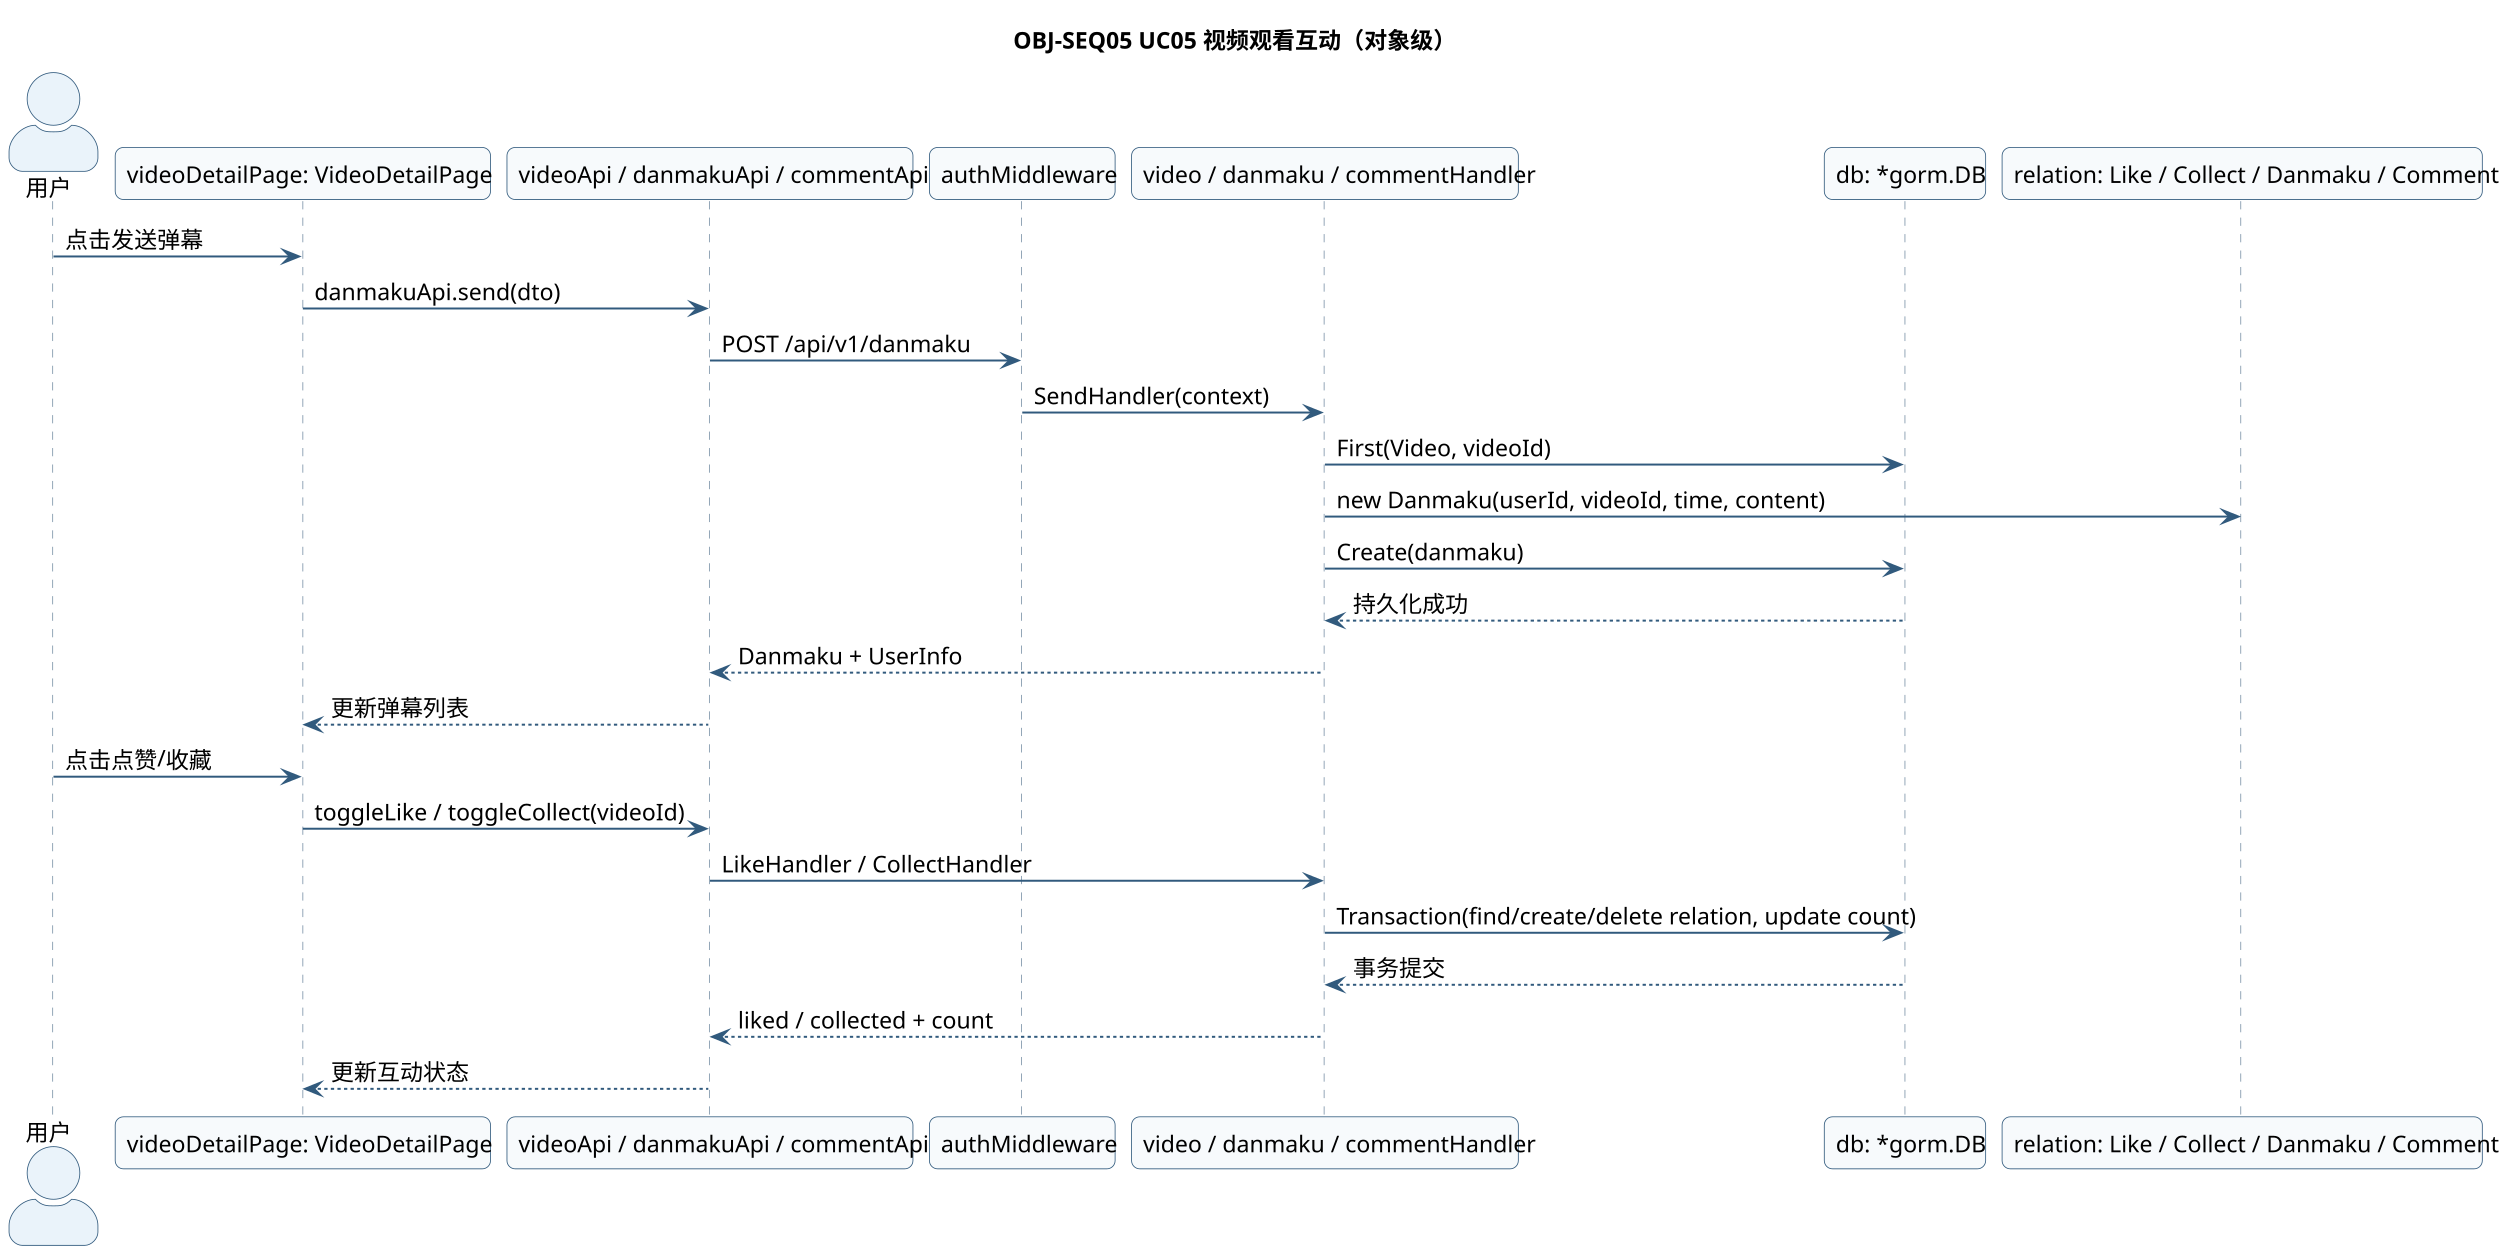
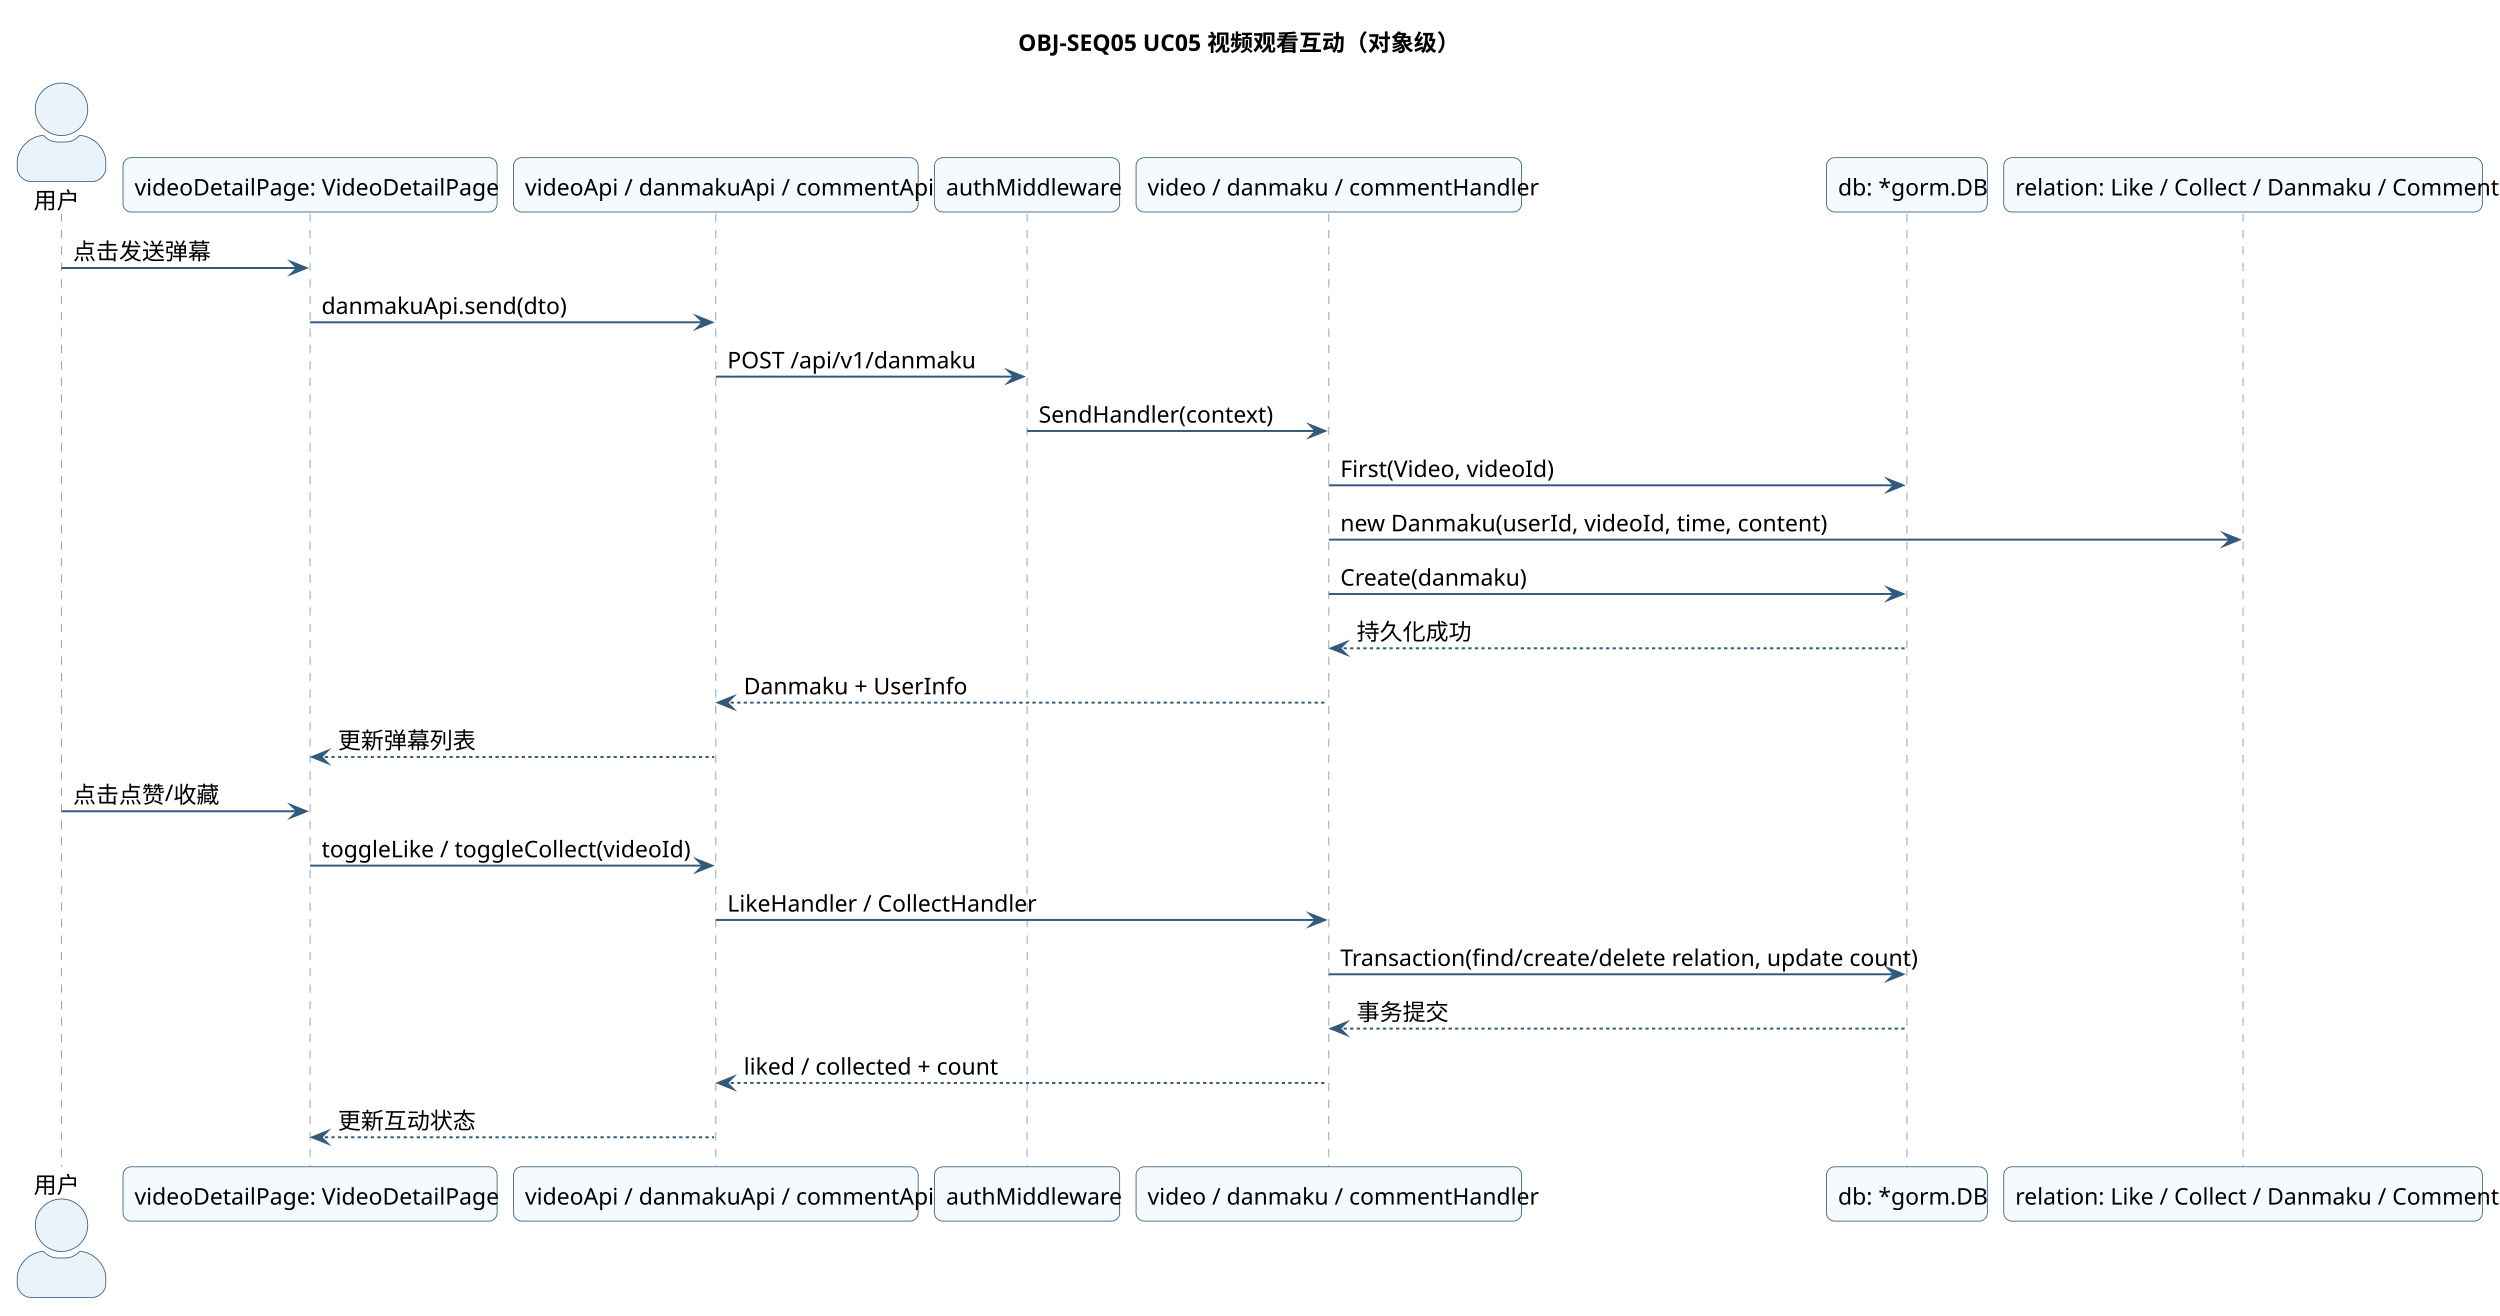
- <svg xmlns="http://www.w3.org/2000/svg" contentStyleType="text/css" data-diagram-type="SEQUENCE" height="764px" preserveAspectRatio="none" style="width:1519px;height:764px;background:#FFFFFF;" version="1.1" viewBox="0 0 1519 764" width="1519px" zoomAndPan="magnify">
+ <svg xmlns="http://www.w3.org/2000/svg" version="1.1" data-diagram-type="SEQUENCE" style="width:1524px;height:802px;background:#FFFFFF;" width="1524px" height="802px" viewBox="0 0 1524 802" zoomAndPan="magnify" preserveAspectRatio="none" contentStyleType="text/css">
  <defs />
-   <g>
+   <g font-family="sans-serif" lengthAdjust="spacing">
    <g class="title" data-source-line="2">
-       <text fill="#000000" font-family="sans-serif" font-size="14" font-weight="700" lengthAdjust="spacing" textLength="280.971" x="615.643" y="29.533">OBJ-SEQ05 UC05 视频观看互动（对象级）</text>
+       <text x="620.643" y="31.044" fill="#000" font-size="14" textLength="280.971" font-weight="700">OBJ-SEQ05 UC05 视频观看互动（对象级）</text>
    </g>
-     <g class="participant-lifeline" data-entity-uid="part1" data-qualified-name="user" data-source-line="3" id="part1-lifeline">
-       <g>
-         <rect fill="#000000" fill-opacity="0" height="557.359" width="8" x="28.5" y="122.219" />
-         <line style="stroke:#7C93A8;stroke-width:0.5;stroke-dasharray:5,5;" x1="32" x2="32" y1="122.219" y2="679.578" />
-       </g>
+     <g>
+       <rect x="34" y="130.24" width="8" height="581.042" fill="#000" fill-opacity="0" />
+       <line x1="37.5" y1="130.24" x2="37.5" y2="711.282" style="stroke:#7C93A8;stroke-width:0.5;stroke-dasharray:5,5;" />
    </g>
-     <g class="participant-lifeline" data-entity-uid="part2" data-qualified-name="page" data-source-line="4" id="part2-lifeline">
-       <g>
-         <rect fill="#000000" fill-opacity="0" height="557.359" width="8" x="180.017" y="122.219" />
-         <line style="stroke:#7C93A8;stroke-width:0.5;stroke-dasharray:5,5;" x1="184" x2="184" y1="122.219" y2="679.578" />
-       </g>
+     <g>
+       <rect x="185.517" y="130.24" width="8" height="581.042" fill="#000" fill-opacity="0" />
+       <line x1="189.017" y1="130.24" x2="189.017" y2="711.282" style="stroke:#7C93A8;stroke-width:0.5;stroke-dasharray:5,5;" />
    </g>
-     <g class="participant-lifeline" data-entity-uid="part3" data-qualified-name="api" data-source-line="5" id="part3-lifeline">
-       <g>
-         <rect fill="#000000" fill-opacity="0" height="557.359" width="8" x="427.371" y="122.219" />
-         <line style="stroke:#7C93A8;stroke-width:0.5;stroke-dasharray:5,5;" x1="431.033" x2="431.033" y1="122.219" y2="679.578" />
-       </g>
+     <g>
+       <rect x="432.871" y="130.24" width="8" height="581.042" fill="#000" fill-opacity="0" />
+       <line x1="436.371" y1="130.24" x2="436.371" y2="711.282" style="stroke:#7C93A8;stroke-width:0.5;stroke-dasharray:5,5;" />
    </g>
-     <g class="participant-lifeline" data-entity-uid="part4" data-qualified-name="auth" data-source-line="6" id="part4-lifeline">
-       <g>
-         <rect fill="#000000" fill-opacity="0" height="557.359" width="8" x="617.125" y="122.219" />
-         <line style="stroke:#7C93A8;stroke-width:0.5;stroke-dasharray:5,5;" x1="620.708" x2="620.708" y1="122.219" y2="679.578" />
-       </g>
+     <g>
+       <rect x="622.625" y="130.24" width="8" height="581.042" fill="#000" fill-opacity="0" />
+       <line x1="626.125" y1="130.24" x2="626.125" y2="711.282" style="stroke:#7C93A8;stroke-width:0.5;stroke-dasharray:5,5;" />
    </g>
-     <g class="participant-lifeline" data-entity-uid="part5" data-qualified-name="handler" data-source-line="7" id="part5-lifeline">
-       <g>
-         <rect fill="#000000" fill-opacity="0" height="557.359" width="8" x="801.042" y="122.219" />
-         <line style="stroke:#7C93A8;stroke-width:0.5;stroke-dasharray:5,5;" x1="804.542" x2="804.542" y1="122.219" y2="679.578" />
-       </g>
+     <g>
+       <rect x="806.542" y="130.24" width="8" height="581.042" fill="#000" fill-opacity="0" />
+       <line x1="810.042" y1="130.24" x2="810.042" y2="711.282" style="stroke:#7C93A8;stroke-width:0.5;stroke-dasharray:5,5;" />
    </g>
-     <g class="participant-lifeline" data-entity-uid="part6" data-qualified-name="db" data-source-line="8" id="part6-lifeline">
-       <g>
-         <rect fill="#000000" fill-opacity="0" height="557.359" width="8" x="1153.46" y="122.219" />
-         <line style="stroke:#7C93A8;stroke-width:0.5;stroke-dasharray:5,5;" x1="1157.443" x2="1157.443" y1="122.219" y2="679.578" />
-       </g>
+     <g>
+       <rect x="1158.96" y="130.24" width="8" height="581.042" fill="#000" fill-opacity="0" />
+       <line x1="1162.46" y1="130.24" x2="1162.46" y2="711.282" style="stroke:#7C93A8;stroke-width:0.5;stroke-dasharray:5,5;" />
    </g>
-     <g class="participant-lifeline" data-entity-uid="part7" data-qualified-name="relation" data-source-line="9" id="part7-lifeline">
-       <g>
-         <rect fill="#000000" fill-opacity="0" height="557.359" width="8" x="1358.367" y="122.219" />
-         <line style="stroke:#7C93A8;stroke-width:0.5;stroke-dasharray:5,5;" x1="1361.477" x2="1361.477" y1="122.219" y2="679.578" />
-       </g>
+     <g>
+       <rect x="1363.867" y="130.24" width="8" height="581.042" fill="#000" fill-opacity="0" />
+       <line x1="1367.367" y1="130.24" x2="1367.367" y2="711.282" style="stroke:#7C93A8;stroke-width:0.5;stroke-dasharray:5,5;" />
    </g>
-     <g class="participant participant-head" data-entity-uid="part1" data-qualified-name="user" data-source-line="3" id="part1-head">
-       <text fill="#000000" font-family="sans-serif" font-size="14" lengthAdjust="spacing" textLength="28" x="15.5" y="119.143">用户</text>
-       <ellipse cx="32.5" cy="60.109" fill="#EAF3FA" rx="16" ry="16" style="stroke:#315A7D;stroke-width:0.5;" />
-       <path d="M32.5,80.109 C36.5,80.109 39.5,80.109 43.5,76.109 C51.5,76.109 59.5,84.109 59.5,92.109 L59.5,96.109 C59.5,100.109 55.5,104.109 51.5,104.109 L13.5,104.109 C9.5,104.109 5.5,100.109 5.5,96.109 L5.5,92.109 C5.5,84.109 13.5,76.109 21.5,76.109 C25.5,80.109 28.5,80.109 32.5,80.109" fill="#EAF3FA" style="stroke:#315A7D;stroke-width:0.5;" />
-     </g>
-     <g class="participant participant-tail" data-entity-uid="part1" data-qualified-name="user" data-source-line="3" id="part1-tail">
-       <text fill="#000000" font-family="sans-serif" font-size="14" lengthAdjust="spacing" textLength="28" x="15.5" y="693.111">用户</text>
-       <ellipse cx="32.5" cy="712.688" fill="#EAF3FA" rx="16" ry="16" style="stroke:#315A7D;stroke-width:0.5;" />
-       <path d="M32.5,732.688 C36.5,732.688 39.5,732.688 43.5,728.688 C51.5,728.688 59.5,736.688 59.5,744.688 L59.5,748.688 C59.5,752.688 55.5,756.688 51.5,756.688 L13.5,756.688 C9.5,756.688 5.5,752.688 5.5,748.688 L5.5,744.688 C5.5,736.688 13.5,728.688 21.5,728.688 C25.5,732.688 28.5,732.688 32.5,732.688" fill="#EAF3FA" style="stroke:#315A7D;stroke-width:0.5;" />
-     </g>
-     <g class="participant participant-head" data-entity-uid="part2" data-qualified-name="page" data-source-line="4" id="part2-head">
-       <rect fill="#F7FAFC" height="31.609" rx="5" ry="5" style="stroke:#315A7D;stroke-width:0.5;" width="228.033" x="70" y="89.609" />
-       <text fill="#000000" font-family="sans-serif" font-size="14" lengthAdjust="spacing" textLength="214.033" x="77" y="111.143">videoDetailPage: VideoDetailPage</text>
-     </g>
-     <g class="participant participant-tail" data-entity-uid="part2" data-qualified-name="page" data-source-line="4" id="part2-tail">
-       <rect fill="#F7FAFC" height="31.609" rx="5" ry="5" style="stroke:#315A7D;stroke-width:0.5;" width="228.033" x="70" y="678.578" />
-       <text fill="#000000" font-family="sans-serif" font-size="14" lengthAdjust="spacing" textLength="214.033" x="77" y="700.111">videoDetailPage: VideoDetailPage</text>
-     </g>
-     <g class="participant participant-head" data-entity-uid="part3" data-qualified-name="api" data-source-line="5" id="part3-head">
-       <rect fill="#F7FAFC" height="31.609" rx="5" ry="5" style="stroke:#315A7D;stroke-width:0.5;" width="246.675" x="308.033" y="89.609" />
-       <text fill="#000000" font-family="sans-serif" font-size="14" lengthAdjust="spacing" textLength="232.675" x="315.033" y="111.143">videoApi / danmakuApi / commentApi</text>
-     </g>
-     <g class="participant participant-tail" data-entity-uid="part3" data-qualified-name="api" data-source-line="5" id="part3-tail">
-       <rect fill="#F7FAFC" height="31.609" rx="5" ry="5" style="stroke:#315A7D;stroke-width:0.5;" width="246.675" x="308.033" y="678.578" />
-       <text fill="#000000" font-family="sans-serif" font-size="14" lengthAdjust="spacing" textLength="232.675" x="315.033" y="700.111">videoApi / danmakuApi / commentApi</text>
-     </g>
-     <g class="participant participant-head" data-entity-uid="part4" data-qualified-name="auth" data-source-line="6" id="part4-head">
-       <rect fill="#F7FAFC" height="31.609" rx="5" ry="5" style="stroke:#315A7D;stroke-width:0.5;" width="112.834" x="564.708" y="89.609" />
-       <text fill="#000000" font-family="sans-serif" font-size="14" lengthAdjust="spacing" textLength="98.834" x="571.708" y="111.143">authMiddleware</text>
-     </g>
-     <g class="participant participant-tail" data-entity-uid="part4" data-qualified-name="auth" data-source-line="6" id="part4-tail">
-       <rect fill="#F7FAFC" height="31.609" rx="5" ry="5" style="stroke:#315A7D;stroke-width:0.5;" width="112.834" x="564.708" y="678.578" />
-       <text fill="#000000" font-family="sans-serif" font-size="14" lengthAdjust="spacing" textLength="98.834" x="571.708" y="700.111">authMiddleware</text>
-     </g>
-     <g class="participant participant-head" data-entity-uid="part5" data-qualified-name="handler" data-source-line="7" id="part5-head">
-       <rect fill="#F7FAFC" height="31.609" rx="5" ry="5" style="stroke:#315A7D;stroke-width:0.5;" width="234.999" x="687.542" y="89.609" />
-       <text fill="#000000" font-family="sans-serif" font-size="14" lengthAdjust="spacing" textLength="220.999" x="694.542" y="111.143">video / danmaku / commentHandler</text>
-     </g>
-     <g class="participant participant-tail" data-entity-uid="part5" data-qualified-name="handler" data-source-line="7" id="part5-tail">
-       <rect fill="#F7FAFC" height="31.609" rx="5" ry="5" style="stroke:#315A7D;stroke-width:0.5;" width="234.999" x="687.542" y="678.578" />
-       <text fill="#000000" font-family="sans-serif" font-size="14" lengthAdjust="spacing" textLength="220.999" x="694.542" y="700.111">video / danmaku / commentHandler</text>
-     </g>
-     <g class="participant participant-head" data-entity-uid="part6" data-qualified-name="db" data-source-line="8" id="part6-head">
-       <rect fill="#F7FAFC" height="31.609" rx="5" ry="5" style="stroke:#315A7D;stroke-width:0.5;" width="98.034" x="1108.443" y="89.609" />
-       <text fill="#000000" font-family="sans-serif" font-size="14" lengthAdjust="spacing" textLength="84.034" x="1115.443" y="111.143">db: *gorm.DB</text>
-     </g>
-     <g class="participant participant-tail" data-entity-uid="part6" data-qualified-name="db" data-source-line="8" id="part6-tail">
-       <rect fill="#F7FAFC" height="31.609" rx="5" ry="5" style="stroke:#315A7D;stroke-width:0.5;" width="98.034" x="1108.443" y="678.578" />
-       <text fill="#000000" font-family="sans-serif" font-size="14" lengthAdjust="spacing" textLength="84.034" x="1115.443" y="700.111">db: *gorm.DB</text>
-     </g>
-     <g class="participant participant-head" data-entity-uid="part7" data-qualified-name="relation" data-source-line="9" id="part7-head">
-       <rect fill="#F7FAFC" height="31.609" rx="5" ry="5" style="stroke:#315A7D;stroke-width:0.5;" width="291.778" x="1216.477" y="89.609" />
-       <text fill="#000000" font-family="sans-serif" font-size="14" lengthAdjust="spacing" textLength="277.778" x="1223.477" y="111.143">relation: Like / Collect / Danmaku / Comment</text>
-     </g>
-     <g class="participant participant-tail" data-entity-uid="part7" data-qualified-name="relation" data-source-line="9" id="part7-tail">
-       <rect fill="#F7FAFC" height="31.609" rx="5" ry="5" style="stroke:#315A7D;stroke-width:0.5;" width="291.778" x="1216.477" y="678.578" />
-       <text fill="#000000" font-family="sans-serif" font-size="14" lengthAdjust="spacing" textLength="277.778" x="1223.477" y="700.111">relation: Like / Collect / Danmaku / Comment</text>
-     </g>
-     <g class="message" data-entity-1="part1" data-entity-2="part2" data-source-line="11" id="msg1">
-       <polygon fill="#315A7D" points="172.017,151.828,182.017,155.828,172.017,159.828,176.017,155.828" style="stroke:#315A7D;stroke-width:1;stroke-linejoin:miter;stroke-miterlimit:10;" />
-       <line style="stroke:#315A7D;stroke-width:1.2;" x1="32.5" x2="178.017" y1="155.828" y2="155.828" />
-       <text fill="#000000" font-family="sans-serif" font-size="14" lengthAdjust="spacing" textLength="84" x="39.5" y="150.752">点击发送弹幕</text>
-     </g>
-     <g class="message" data-entity-1="part2" data-entity-2="part3" data-source-line="12" id="msg2">
-       <polygon fill="#315A7D" points="419.371,183.438,429.371,187.438,419.371,191.438,423.371,187.438" style="stroke:#315A7D;stroke-width:1;stroke-linejoin:miter;stroke-miterlimit:10;" />
-       <line style="stroke:#315A7D;stroke-width:1.2;" x1="184.017" x2="425.371" y1="187.438" y2="187.438" />
-       <text fill="#000000" font-family="sans-serif" font-size="14" lengthAdjust="spacing" textLength="140.861" x="191.017" y="182.361">danmakuApi.send(dto)</text>
-     </g>
-     <g class="message" data-entity-1="part3" data-entity-2="part4" data-source-line="13" id="msg3">
-       <polygon fill="#315A7D" points="609.125,215.047,619.125,219.047,609.125,223.047,613.125,219.047" style="stroke:#315A7D;stroke-width:1;stroke-linejoin:miter;stroke-miterlimit:10;" />
-       <line style="stroke:#315A7D;stroke-width:1.2;" x1="431.371" x2="615.125" y1="219.047" y2="219.047" />
-       <text fill="#000000" font-family="sans-serif" font-size="14" lengthAdjust="spacing" textLength="144.737" x="438.371" y="213.971">POST /api/v1/danmaku</text>
-     </g>
-     <g class="message" data-entity-1="part4" data-entity-2="part5" data-source-line="14" id="msg4">
-       <polygon fill="#315A7D" points="793.042,246.656,803.042,250.656,793.042,254.656,797.042,250.656" style="stroke:#315A7D;stroke-width:1;stroke-linejoin:miter;stroke-miterlimit:10;" />
-       <line style="stroke:#315A7D;stroke-width:1.2;" x1="621.125" x2="799.042" y1="250.656" y2="250.656" />
-       <text fill="#000000" font-family="sans-serif" font-size="14" lengthAdjust="spacing" textLength="136.185" x="628.125" y="245.58">SendHandler(context)</text>
-     </g>
-     <g class="message" data-entity-1="part5" data-entity-2="part6" data-source-line="15" id="msg5">
-       <polygon fill="#315A7D" points="1145.46,278.266,1155.46,282.266,1145.46,286.266,1149.46,282.266" style="stroke:#315A7D;stroke-width:1;stroke-linejoin:miter;stroke-miterlimit:10;" />
-       <line style="stroke:#315A7D;stroke-width:1.2;" x1="805.042" x2="1151.46" y1="282.266" y2="282.266" />
-       <text fill="#000000" font-family="sans-serif" font-size="14" lengthAdjust="spacing" textLength="125.269" x="812.042" y="277.19">First(Video, videoId)</text>
-     </g>
-     <g class="message" data-entity-1="part5" data-entity-2="part7" data-source-line="16" id="msg6">
-       <polygon fill="#315A7D" points="1350.367,309.875,1360.367,313.875,1350.367,317.875,1354.367,313.875" style="stroke:#315A7D;stroke-width:1;stroke-linejoin:miter;stroke-miterlimit:10;" />
-       <line style="stroke:#315A7D;stroke-width:1.2;" x1="805.042" x2="1356.367" y1="313.875" y2="313.875" />
-       <text fill="#000000" font-family="sans-serif" font-size="14" lengthAdjust="spacing" textLength="278.578" x="812.042" y="308.799">new Danmaku(userId, videoId, time, content)</text>
-     </g>
-     <g class="message" data-entity-1="part5" data-entity-2="part6" data-source-line="17" id="msg7">
-       <polygon fill="#315A7D" points="1145.46,341.484,1155.46,345.484,1145.46,349.484,1149.46,345.484" style="stroke:#315A7D;stroke-width:1;stroke-linejoin:miter;stroke-miterlimit:10;" />
-       <line style="stroke:#315A7D;stroke-width:1.2;" x1="805.042" x2="1151.46" y1="345.484" y2="345.484" />
-       <text fill="#000000" font-family="sans-serif" font-size="14" lengthAdjust="spacing" textLength="108.938" x="812.042" y="340.408">Create(danmaku)</text>
-     </g>
-     <g class="message" data-entity-1="part6" data-entity-2="part5" data-source-line="18" id="msg8">
-       <polygon fill="#315A7D" points="816.042,373.094,806.042,377.094,816.042,381.094,812.042,377.094" style="stroke:#315A7D;stroke-width:1;stroke-linejoin:miter;stroke-miterlimit:10;" />
-       <line style="stroke:#315A7D;stroke-width:1.2;stroke-dasharray:2,2;" x1="810.042" x2="1156.46" y1="377.094" y2="377.094" />
-       <text fill="#000000" font-family="sans-serif" font-size="14" lengthAdjust="spacing" textLength="70" x="822.042" y="372.018">持久化成功</text>
-     </g>
-     <g class="message" data-entity-1="part5" data-entity-2="part3" data-source-line="19" id="msg9">
-       <polygon fill="#315A7D" points="442.371,404.703,432.371,408.703,442.371,412.703,438.371,408.703" style="stroke:#315A7D;stroke-width:1;stroke-linejoin:miter;stroke-miterlimit:10;" />
-       <line style="stroke:#315A7D;stroke-width:1.2;stroke-dasharray:2,2;" x1="436.371" x2="804.042" y1="408.703" y2="408.703" />
-       <text fill="#000000" font-family="sans-serif" font-size="14" lengthAdjust="spacing" textLength="128.782" x="448.371" y="403.627">Danmaku + UserInfo</text>
-     </g>
-     <g class="message" data-entity-1="part3" data-entity-2="part2" data-source-line="20" id="msg10">
-       <polygon fill="#315A7D" points="195.017,436.312,185.017,440.312,195.017,444.312,191.017,440.312" style="stroke:#315A7D;stroke-width:1;stroke-linejoin:miter;stroke-miterlimit:10;" />
-       <line style="stroke:#315A7D;stroke-width:1.2;stroke-dasharray:2,2;" x1="189.017" x2="430.371" y1="440.312" y2="440.312" />
-       <text fill="#000000" font-family="sans-serif" font-size="14" lengthAdjust="spacing" textLength="84" x="201.017" y="435.236">更新弹幕列表</text>
-     </g>
-     <g class="message" data-entity-1="part1" data-entity-2="part2" data-source-line="21" id="msg11">
-       <polygon fill="#315A7D" points="172.017,467.922,182.017,471.922,172.017,475.922,176.017,471.922" style="stroke:#315A7D;stroke-width:1;stroke-linejoin:miter;stroke-miterlimit:10;" />
-       <line style="stroke:#315A7D;stroke-width:1.2;" x1="32.5" x2="178.017" y1="471.922" y2="471.922" />
-       <text fill="#000000" font-family="sans-serif" font-size="14" lengthAdjust="spacing" textLength="87.89" x="39.5" y="466.846">点击点赞/收藏</text>
-     </g>
-     <g class="message" data-entity-1="part2" data-entity-2="part3" data-source-line="22" id="msg12">
-       <polygon fill="#315A7D" points="419.371,499.531,429.371,503.531,419.371,507.531,423.371,503.531" style="stroke:#315A7D;stroke-width:1;stroke-linejoin:miter;stroke-miterlimit:10;" />
-       <line style="stroke:#315A7D;stroke-width:1.2;" x1="184.017" x2="425.371" y1="503.531" y2="503.531" />
-       <text fill="#000000" font-family="sans-serif" font-size="14" lengthAdjust="spacing" textLength="210.902" x="191.017" y="498.455">toggleLike / toggleCollect(videoId)</text>
-     </g>
-     <g class="message" data-entity-1="part3" data-entity-2="part5" data-source-line="23" id="msg13">
-       <polygon fill="#315A7D" points="793.042,531.141,803.042,535.141,793.042,539.141,797.042,535.141" style="stroke:#315A7D;stroke-width:1;stroke-linejoin:miter;stroke-miterlimit:10;" />
-       <line style="stroke:#315A7D;stroke-width:1.2;" x1="431.371" x2="799.042" y1="535.141" y2="535.141" />
-       <text fill="#000000" font-family="sans-serif" font-size="14" lengthAdjust="spacing" textLength="178.199" x="438.371" y="530.064">LikeHandler / CollectHandler</text>
-     </g>
-     <g class="message" data-entity-1="part5" data-entity-2="part6" data-source-line="24" id="msg14">
-       <polygon fill="#315A7D" points="1145.46,562.75,1155.46,566.75,1145.46,570.75,1149.46,566.75" style="stroke:#315A7D;stroke-width:1;stroke-linejoin:miter;stroke-miterlimit:10;" />
-       <line style="stroke:#315A7D;stroke-width:1.2;" x1="805.042" x2="1151.46" y1="566.75" y2="566.75" />
-       <text fill="#000000" font-family="sans-serif" font-size="14" lengthAdjust="spacing" textLength="328.419" x="812.042" y="561.674">Transaction(find/create/delete relation, update count)</text>
-     </g>
-     <g class="message" data-entity-1="part6" data-entity-2="part5" data-source-line="25" id="msg15">
-       <polygon fill="#315A7D" points="816.042,594.359,806.042,598.359,816.042,602.359,812.042,598.359" style="stroke:#315A7D;stroke-width:1;stroke-linejoin:miter;stroke-miterlimit:10;" />
-       <line style="stroke:#315A7D;stroke-width:1.2;stroke-dasharray:2,2;" x1="810.042" x2="1156.46" y1="598.359" y2="598.359" />
-       <text fill="#000000" font-family="sans-serif" font-size="14" lengthAdjust="spacing" textLength="56" x="822.042" y="593.283">事务提交</text>
-     </g>
-     <g class="message" data-entity-1="part5" data-entity-2="part3" data-source-line="26" id="msg16">
-       <polygon fill="#315A7D" points="442.371,625.969,432.371,629.969,442.371,633.969,438.371,629.969" style="stroke:#315A7D;stroke-width:1;stroke-linejoin:miter;stroke-miterlimit:10;" />
-       <line style="stroke:#315A7D;stroke-width:1.2;stroke-dasharray:2,2;" x1="436.371" x2="804.042" y1="629.969" y2="629.969" />
-       <text fill="#000000" font-family="sans-serif" font-size="14" lengthAdjust="spacing" textLength="145.92" x="448.371" y="624.893">liked / collected + count</text>
-     </g>
-     <g class="message" data-entity-1="part3" data-entity-2="part2" data-source-line="27" id="msg17">
-       <polygon fill="#315A7D" points="195.017,657.578,185.017,661.578,195.017,665.578,191.017,661.578" style="stroke:#315A7D;stroke-width:1;stroke-linejoin:miter;stroke-miterlimit:10;" />
-       <line style="stroke:#315A7D;stroke-width:1.2;stroke-dasharray:2,2;" x1="189.017" x2="430.371" y1="661.578" y2="661.578" />
-       <text fill="#000000" font-family="sans-serif" font-size="14" lengthAdjust="spacing" textLength="84" x="201.017" y="656.502">更新互动状态</text>
-     </g>
+     <text x="20.5" y="127.164" fill="#000" font-size="14" textLength="28">用户</text>
+     <ellipse cx="37.5" cy="66.62" rx="16" ry="16" fill="#EAF3FA" style="stroke:#315A7D;stroke-width:0.5;" />
+     <path d="M37.5,86.62 C41.5,86.62 44.5,86.62 48.5,82.62 C56.5,82.62 64.5,90.62 64.5,98.62 L64.5,102.62 C64.5,106.62 60.5,110.62 56.5,110.62 L18.5,110.62 C14.5,110.62 10.5,106.62 10.5,102.62 L10.5,98.62 C10.5,90.62 18.5,82.62 26.5,82.62 C30.5,86.62 33.5,86.62 37.5,86.62" style="stroke:#315A7D;stroke-width:0.5;" fill="#EAF3FA" />
+     <rect x="75" y="96.12" width="228.033" height="33.12" fill="#F7FAFC" style="stroke:#315A7D;stroke-width:0.5;" rx="5" ry="5" />
+     <text x="82" y="119.164" fill="#000" font-size="14" textLength="214.033">videoDetailPage: VideoDetailPage</text>
+     <rect x="313.033" y="96.12" width="246.675" height="33.12" fill="#F7FAFC" style="stroke:#315A7D;stroke-width:0.5;" rx="5" ry="5" />
+     <text x="320.033" y="119.164" fill="#000" font-size="14" textLength="232.675">videoApi / danmakuApi / commentApi</text>
+     <rect x="569.708" y="96.12" width="112.834" height="33.12" fill="#F7FAFC" style="stroke:#315A7D;stroke-width:0.5;" rx="5" ry="5" />
+     <text x="576.708" y="119.164" fill="#000" font-size="14" textLength="98.834">authMiddleware</text>
+     <rect x="692.542" y="96.12" width="234.999" height="33.12" fill="#F7FAFC" style="stroke:#315A7D;stroke-width:0.5;" rx="5" ry="5" />
+     <text x="699.542" y="119.164" fill="#000" font-size="14" textLength="220.999">video / danmaku / commentHandler</text>
+     <rect x="1113.443" y="96.12" width="98.034" height="33.12" fill="#F7FAFC" style="stroke:#315A7D;stroke-width:0.5;" rx="5" ry="5" />
+     <text x="1120.443" y="119.164" fill="#000" font-size="14" textLength="84.034">db: *gorm.DB</text>
+     <rect x="1221.478" y="96.12" width="291.778" height="33.12" fill="#F7FAFC" style="stroke:#315A7D;stroke-width:0.5;" rx="5" ry="5" />
+     <text x="1228.478" y="119.164" fill="#000" font-size="14" textLength="277.778">relation: Like / Collect / Danmaku / Comment</text>
+     <text x="20.5" y="727.326" fill="#000" font-size="14" textLength="28">用户</text>
+     <ellipse cx="37.5" cy="746.902" rx="16" ry="16" fill="#EAF3FA" style="stroke:#315A7D;stroke-width:0.5;" />
+     <path d="M37.5,766.902 C41.5,766.902 44.5,766.902 48.5,762.902 C56.5,762.902 64.5,770.902 64.5,778.902 L64.5,782.902 C64.5,786.902 60.5,790.902 56.5,790.902 L18.5,790.902 C14.5,790.902 10.5,786.902 10.5,782.902 L10.5,778.902 C10.5,770.902 18.5,762.902 26.5,762.902 C30.5,766.902 33.5,766.902 37.5,766.902" style="stroke:#315A7D;stroke-width:0.5;" fill="#EAF3FA" />
+     <rect x="75" y="711.282" width="228.033" height="33.12" fill="#F7FAFC" style="stroke:#315A7D;stroke-width:0.5;" rx="5" ry="5" />
+     <text x="82" y="734.326" fill="#000" font-size="14" textLength="214.033">videoDetailPage: VideoDetailPage</text>
+     <rect x="313.033" y="711.282" width="246.675" height="33.12" fill="#F7FAFC" style="stroke:#315A7D;stroke-width:0.5;" rx="5" ry="5" />
+     <text x="320.033" y="734.326" fill="#000" font-size="14" textLength="232.675">videoApi / danmakuApi / commentApi</text>
+     <rect x="569.708" y="711.282" width="112.834" height="33.12" fill="#F7FAFC" style="stroke:#315A7D;stroke-width:0.5;" rx="5" ry="5" />
+     <text x="576.708" y="734.326" fill="#000" font-size="14" textLength="98.834">authMiddleware</text>
+     <rect x="692.542" y="711.282" width="234.999" height="33.12" fill="#F7FAFC" style="stroke:#315A7D;stroke-width:0.5;" rx="5" ry="5" />
+     <text x="699.542" y="734.326" fill="#000" font-size="14" textLength="220.999">video / danmaku / commentHandler</text>
+     <rect x="1113.443" y="711.282" width="98.034" height="33.12" fill="#F7FAFC" style="stroke:#315A7D;stroke-width:0.5;" rx="5" ry="5" />
+     <text x="1120.443" y="734.326" fill="#000" font-size="14" textLength="84.034">db: *gorm.DB</text>
+     <rect x="1221.478" y="711.282" width="291.778" height="33.12" fill="#F7FAFC" style="stroke:#315A7D;stroke-width:0.5;" rx="5" ry="5" />
+     <text x="1228.478" y="734.326" fill="#000" font-size="14" textLength="277.778">relation: Like / Collect / Danmaku / Comment</text>
+     <polygon points="177.017,159.36,187.017,163.36,177.017,167.36,181.017,163.36" fill="#315A7D" style="stroke:#315A7D;stroke-width:1;stroke-linejoin:miter;stroke-miterlimit:10;" />
+     <line x1="37.5" y1="163.36" x2="183.017" y2="163.36" style="stroke:#315A7D;stroke-width:1.2;" />
+     <text x="44.5" y="158.284" fill="#000" font-size="14" textLength="84">点击发送弹幕</text>
+     <polygon points="424.371,192.48,434.371,196.48,424.371,200.48,428.371,196.48" fill="#315A7D" style="stroke:#315A7D;stroke-width:1;stroke-linejoin:miter;stroke-miterlimit:10;" />
+     <line x1="189.017" y1="196.48" x2="430.371" y2="196.48" style="stroke:#315A7D;stroke-width:1.2;" />
+     <text x="196.017" y="191.404" fill="#000" font-size="14" textLength="140.861">danmakuApi.send(dto)</text>
+     <polygon points="614.125,225.601,624.125,229.601,614.125,233.601,618.125,229.601" fill="#315A7D" style="stroke:#315A7D;stroke-width:1;stroke-linejoin:miter;stroke-miterlimit:10;" />
+     <line x1="436.371" y1="229.601" x2="620.125" y2="229.601" style="stroke:#315A7D;stroke-width:1.2;" />
+     <text x="443.371" y="224.524" fill="#000" font-size="14" textLength="144.737">POST /api/v1/danmaku</text>
+     <polygon points="798.042,258.721,808.042,262.721,798.042,266.721,802.042,262.721" fill="#315A7D" style="stroke:#315A7D;stroke-width:1;stroke-linejoin:miter;stroke-miterlimit:10;" />
+     <line x1="626.125" y1="262.721" x2="804.042" y2="262.721" style="stroke:#315A7D;stroke-width:1.2;" />
+     <text x="633.125" y="257.645" fill="#000" font-size="14" textLength="136.186">SendHandler(context)</text>
+     <polygon points="1150.46,291.841,1160.46,295.841,1150.46,299.841,1154.46,295.841" fill="#315A7D" style="stroke:#315A7D;stroke-width:1;stroke-linejoin:miter;stroke-miterlimit:10;" />
+     <line x1="810.042" y1="295.841" x2="1156.46" y2="295.841" style="stroke:#315A7D;stroke-width:1.2;" />
+     <text x="817.042" y="290.765" fill="#000" font-size="14" textLength="125.269">First(Video, videoId)</text>
+     <polygon points="1355.367,324.961,1365.367,328.961,1355.367,332.961,1359.367,328.961" fill="#315A7D" style="stroke:#315A7D;stroke-width:1;stroke-linejoin:miter;stroke-miterlimit:10;" />
+     <line x1="810.042" y1="328.961" x2="1361.367" y2="328.961" style="stroke:#315A7D;stroke-width:1.2;" />
+     <text x="817.042" y="323.885" fill="#000" font-size="14" textLength="278.578">new Danmaku(userId, videoId, time, content)</text>
+     <polygon points="1150.46,358.081,1160.46,362.081,1150.46,366.081,1154.46,362.081" fill="#315A7D" style="stroke:#315A7D;stroke-width:1;stroke-linejoin:miter;stroke-miterlimit:10;" />
+     <line x1="810.042" y1="362.081" x2="1156.46" y2="362.081" style="stroke:#315A7D;stroke-width:1.2;" />
+     <text x="817.042" y="357.005" fill="#000" font-size="14" textLength="108.938">Create(danmaku)</text>
+     <polygon points="821.042,391.201,811.042,395.201,821.042,399.201,817.042,395.201" fill="#315A7D" style="stroke:#315A7D;stroke-width:1;stroke-linejoin:miter;stroke-miterlimit:10;" />
+     <line x1="815.042" y1="395.201" x2="1161.46" y2="395.201" style="stroke:#315A7D;stroke-width:1.2;stroke-dasharray:2,2;" />
+     <text x="827.042" y="390.125" fill="#000" font-size="14" textLength="70">持久化成功</text>
+     <polygon points="447.371,424.321,437.371,428.321,447.371,432.321,443.371,428.321" fill="#315A7D" style="stroke:#315A7D;stroke-width:1;stroke-linejoin:miter;stroke-miterlimit:10;" />
+     <line x1="441.371" y1="428.321" x2="809.042" y2="428.321" style="stroke:#315A7D;stroke-width:1.2;stroke-dasharray:2,2;" />
+     <text x="453.371" y="423.245" fill="#000" font-size="14" textLength="128.782">Danmaku + UserInfo</text>
+     <polygon points="200.017,457.441,190.017,461.441,200.017,465.441,196.017,461.441" fill="#315A7D" style="stroke:#315A7D;stroke-width:1;stroke-linejoin:miter;stroke-miterlimit:10;" />
+     <line x1="194.017" y1="461.441" x2="435.371" y2="461.441" style="stroke:#315A7D;stroke-width:1.2;stroke-dasharray:2,2;" />
+     <text x="206.017" y="456.365" fill="#000" font-size="14" textLength="84">更新弹幕列表</text>
+     <polygon points="177.017,490.562,187.017,494.562,177.017,498.562,181.017,494.562" fill="#315A7D" style="stroke:#315A7D;stroke-width:1;stroke-linejoin:miter;stroke-miterlimit:10;" />
+     <line x1="37.5" y1="494.562" x2="183.017" y2="494.562" style="stroke:#315A7D;stroke-width:1.2;" />
+     <text x="44.5" y="489.485" fill="#000" font-size="14" textLength="87.89">点击点赞/收藏</text>
+     <polygon points="424.371,523.682,434.371,527.682,424.371,531.682,428.371,527.682" fill="#315A7D" style="stroke:#315A7D;stroke-width:1;stroke-linejoin:miter;stroke-miterlimit:10;" />
+     <line x1="189.017" y1="527.682" x2="430.371" y2="527.682" style="stroke:#315A7D;stroke-width:1.2;" />
+     <text x="196.017" y="522.605" fill="#000" font-size="14" textLength="210.902">toggleLike / toggleCollect(videoId)</text>
+     <polygon points="798.042,556.802,808.042,560.802,798.042,564.802,802.042,560.802" fill="#315A7D" style="stroke:#315A7D;stroke-width:1;stroke-linejoin:miter;stroke-miterlimit:10;" />
+     <line x1="436.371" y1="560.802" x2="804.042" y2="560.802" style="stroke:#315A7D;stroke-width:1.2;" />
+     <text x="443.371" y="555.726" fill="#000" font-size="14" textLength="178.199">LikeHandler / CollectHandler</text>
+     <polygon points="1150.46,589.922,1160.46,593.922,1150.46,597.922,1154.46,593.922" fill="#315A7D" style="stroke:#315A7D;stroke-width:1;stroke-linejoin:miter;stroke-miterlimit:10;" />
+     <line x1="810.042" y1="593.922" x2="1156.46" y2="593.922" style="stroke:#315A7D;stroke-width:1.2;" />
+     <text x="817.042" y="588.846" fill="#000" font-size="14" textLength="328.419">Transaction(find/create/delete relation, update count)</text>
+     <polygon points="821.042,623.042,811.042,627.042,821.042,631.042,817.042,627.042" fill="#315A7D" style="stroke:#315A7D;stroke-width:1;stroke-linejoin:miter;stroke-miterlimit:10;" />
+     <line x1="815.042" y1="627.042" x2="1161.46" y2="627.042" style="stroke:#315A7D;stroke-width:1.2;stroke-dasharray:2,2;" />
+     <text x="827.042" y="621.966" fill="#000" font-size="14" textLength="56">事务提交</text>
+     <polygon points="447.371,656.162,437.371,660.162,447.371,664.162,443.371,660.162" fill="#315A7D" style="stroke:#315A7D;stroke-width:1;stroke-linejoin:miter;stroke-miterlimit:10;" />
+     <line x1="441.371" y1="660.162" x2="809.042" y2="660.162" style="stroke:#315A7D;stroke-width:1.2;stroke-dasharray:2,2;" />
+     <text x="453.371" y="655.086" fill="#000" font-size="14" textLength="145.92">liked / collected + count</text>
+     <polygon points="200.017,689.282,190.017,693.282,200.017,697.282,196.017,693.282" fill="#315A7D" style="stroke:#315A7D;stroke-width:1;stroke-linejoin:miter;stroke-miterlimit:10;" />
+     <line x1="194.017" y1="693.282" x2="435.371" y2="693.282" style="stroke:#315A7D;stroke-width:1.2;stroke-dasharray:2,2;" />
+     <text x="206.017" y="688.206" fill="#000" font-size="14" textLength="84">更新互动状态</text>
  </g>
</svg>
